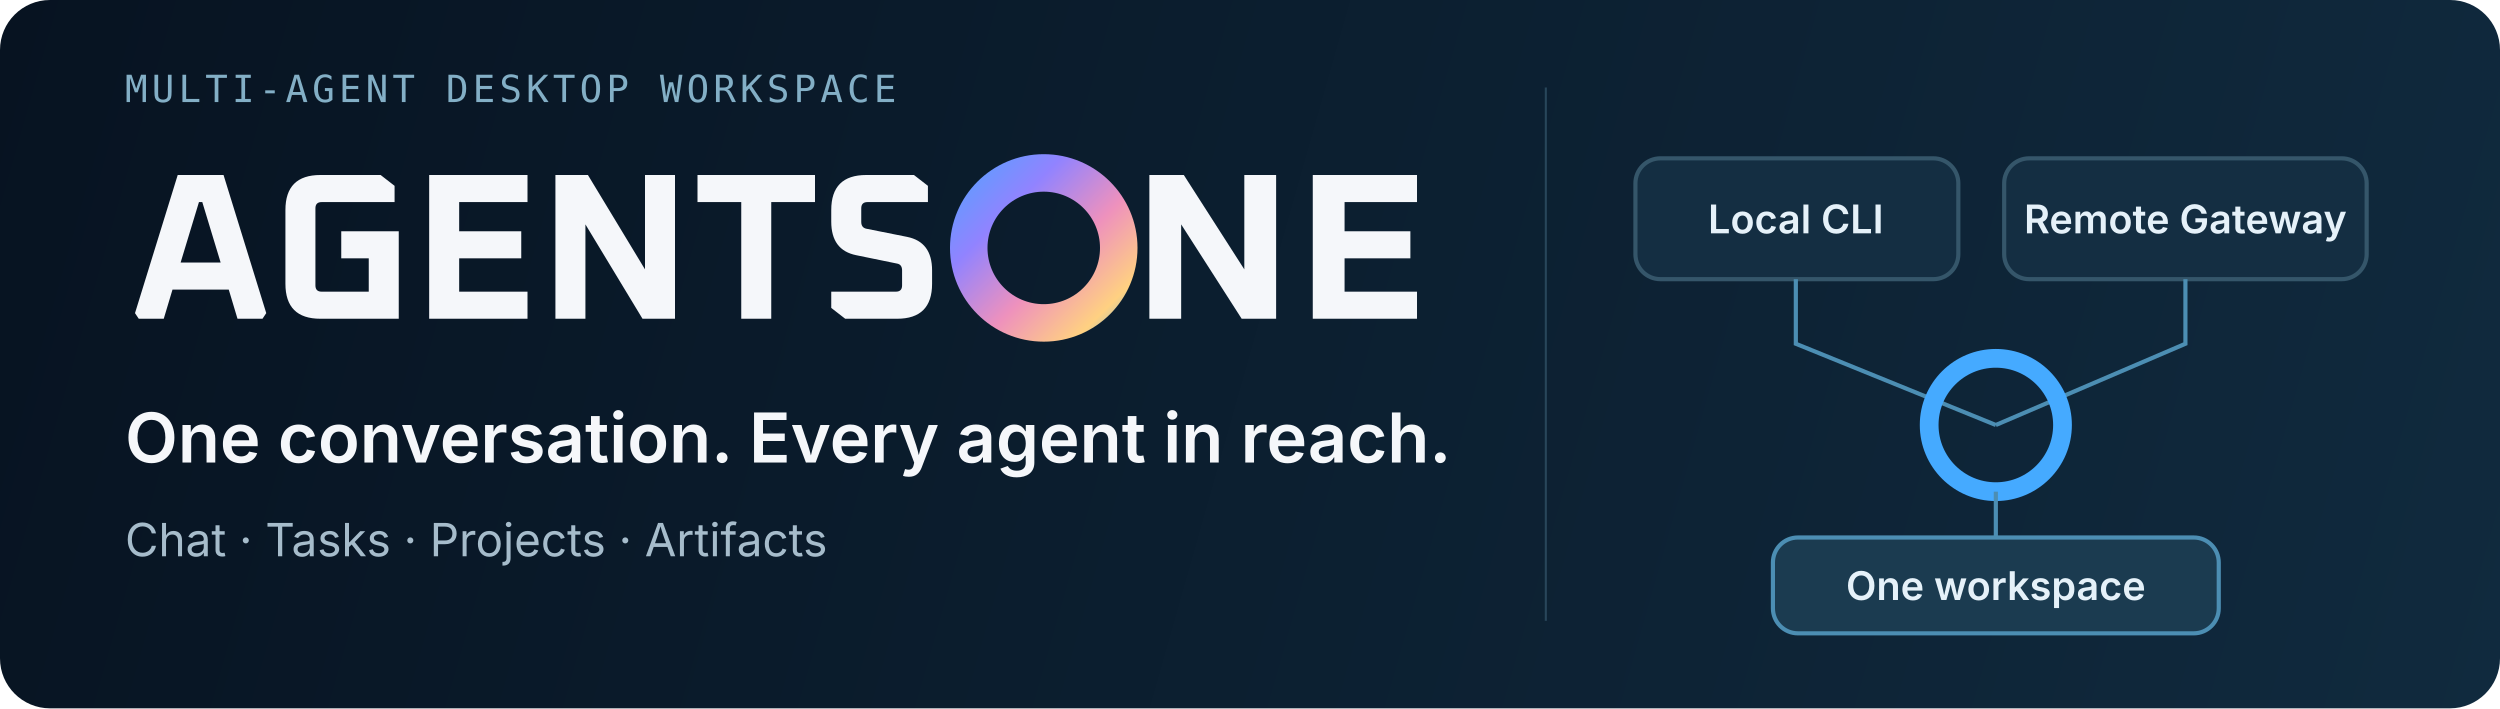
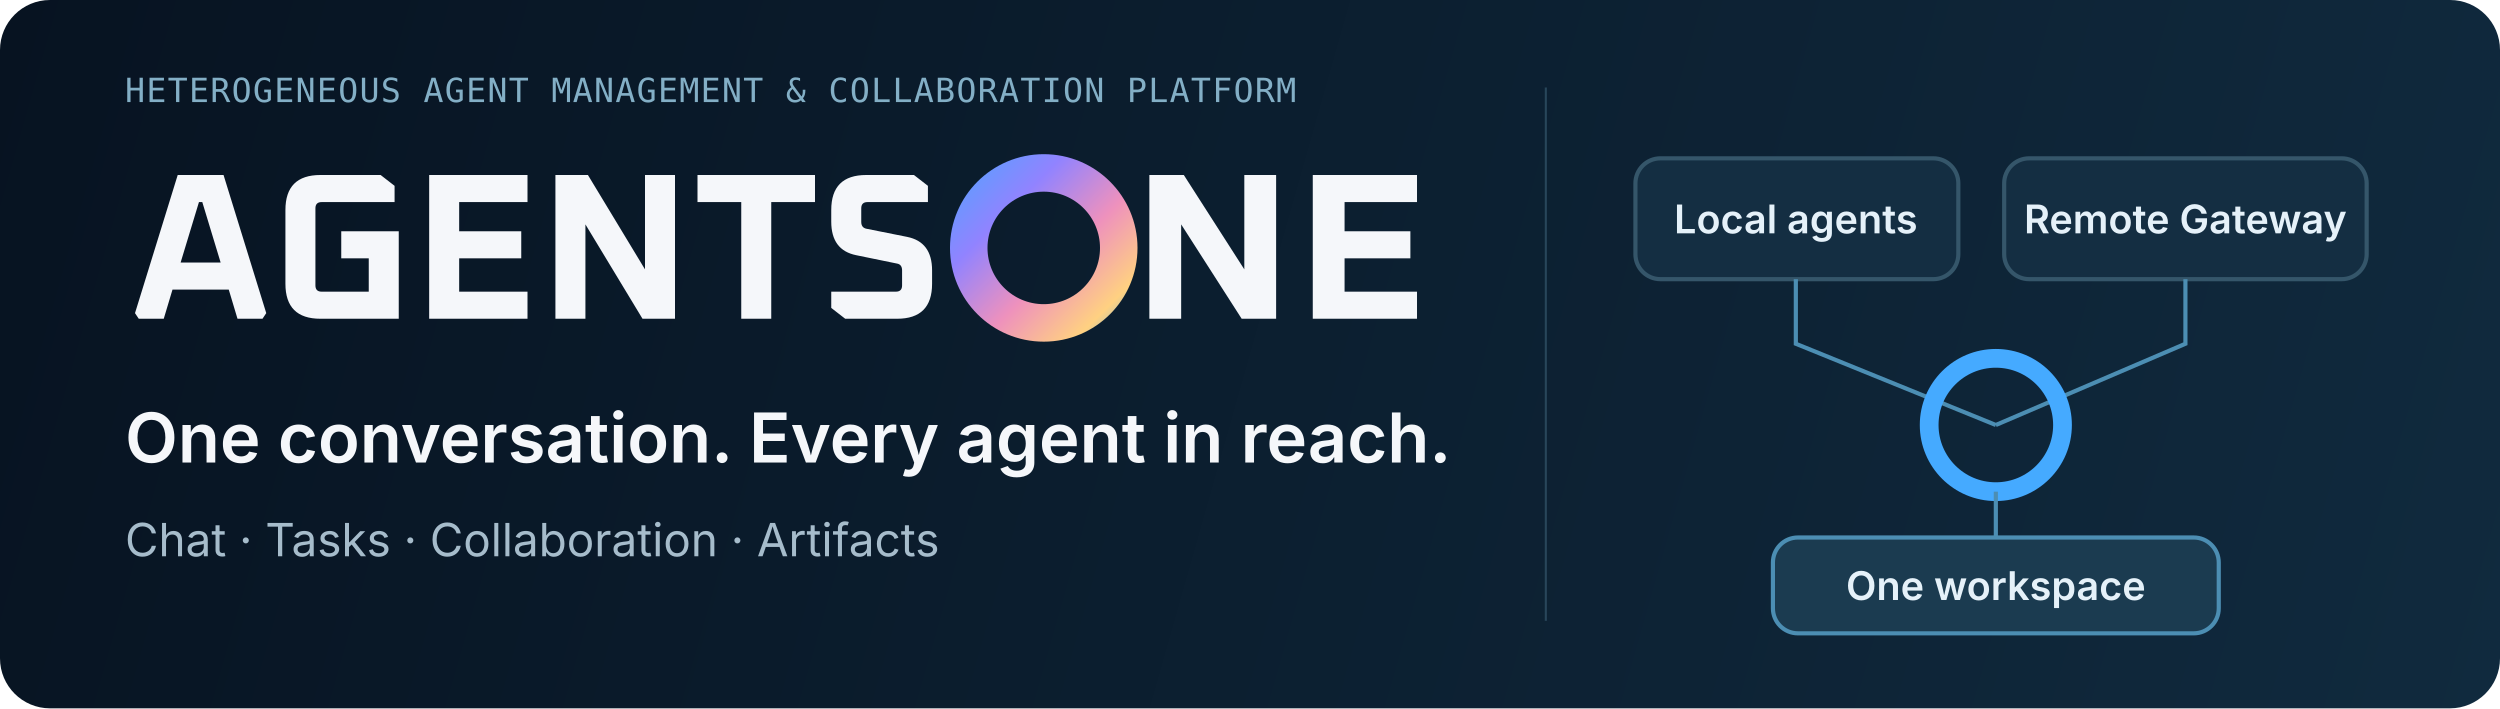
<svg xmlns="http://www.w3.org/2000/svg" width="1200" height="340" viewBox="0 0 1200 340" role="img" aria-labelledby="title desc">
  <defs>
    <linearGradient id="dawn" x1="406" y1="42" x2="500" y2="136" gradientUnits="userSpaceOnUse">
      <stop offset="0" stop-color="#45AAFF" />
      <stop offset=".32" stop-color="#9183FF" />
      <stop offset=".58" stop-color="#EE91BD" />
      <stop offset=".82" stop-color="#FFD181" />
      <stop offset="1" stop-color="#45AAFF" />
    </linearGradient>
    <linearGradient id="panel" x1="0" y1="0" x2="1200" y2="340" gradientUnits="userSpaceOnUse">
      <stop stop-color="#071321" />
      <stop offset="1" stop-color="#102A3E" />
    </linearGradient>
  </defs>
  <rect width="1200" height="340" rx="24" fill="url(#panel)" />
  <path d="M742 42V298" stroke="#28465A" stroke-width="1" />
-   <text x="60" y="49" fill="#83AFC6" font-family="ui-monospace, SFMono-Regular, Consolas, monospace" font-size="18" letter-spacing="2">MULTI-AGENT DESKTOP WORKSPACE</text>
+   <text x="60" y="49" fill="#83AFC6" font-family="ui-monospace, SFMono-Regular, Consolas, monospace" font-size="16" letter-spacing=".6">HETEROGENEOUS AGENT MANAGEMENT &amp; COLLABORATION PLATFORM</text>
  <g id="wordmark" transform="translate(48 29)">
    <path d="M18 27 223 690H443L648 27L630 0H510L468 140H198L156 0H36ZM237 270H429L341 560H325ZM740 168V522Q740 690 908 690H1197L1264 638V560H914Q884 560 884 530V160Q884 130 914 130H1140V290H1008V420H1284V0H908Q740 0 740 168ZM1430 0V690H1902V560H1574V420H1872V290H1574V130H1902V0ZM2036 0V690H2192L2466 237V690H2610V0H2454L2180 453V0Z M2718 560V690H3282V560H3072V0H2928V560ZM3360 52V130H3670Q3700 130 3700 160V232Q3700 261 3675 265L3480 305Q3360 329 3360 466V522Q3360 690 3528 690H3757L3824 638V560H3534Q3504 560 3504 530V465Q3504 437 3529 432L3724 393Q3844 369 3844 232V168Q3844 0 3676 0H3427Z" fill="#F5F7FA" transform="translate(15 124) scale(.1 -.1)" />
    <circle cx="453" cy="90" r="36" fill="none" stroke="url(#dawn)" stroke-width="18" />
    <path d="M82 0V690H238L512 237V690H656V0H500L226 453V0ZM822 0V690H1294V560H966V420H1264V290H966V130H1294V0Z" fill="#F5F7FA" transform="translate(495 124) scale(.106 -.1)" />
  </g>
  <text x="60" y="222" fill="#F5F7FA" font-family="-apple-system, BlinkMacSystemFont, Segoe UI, sans-serif" font-size="33" font-weight="600">One conversation. Every agent in reach.</text>
-   <text x="60" y="267" fill="#A6BCCB" font-family="-apple-system, BlinkMacSystemFont, Segoe UI, sans-serif" font-size="22">Chat · Tasks · Projects · Artifacts</text>
+   <text x="60" y="267" fill="#A6BCCB" font-family="-apple-system, BlinkMacSystemFont, Segoe UI, sans-serif" font-size="22">Chat · Tasks · Collaboration · Artifacts</text>
  <g id="runtime-flow" fill="none" stroke-width="2">
    <rect x="785" y="76" width="155" height="58" rx="12" fill="#142E42" stroke="#35566A" />
    <rect x="962" y="76" width="174" height="58" rx="12" fill="#142E42" stroke="#35566A" />
    <path d="M862 134V165L958 204M1049 134V165L958 204" stroke="#4C8EB3" />
    <circle cx="958" cy="204" r="32" stroke="url(#dawn)" stroke-width="9" />
    <path d="M958 236V258" stroke="#4C8EB3" />
    <rect x="851" y="258" width="214" height="46" rx="12" fill="#1B3B50" stroke="#4C8EB3" />
  </g>
  <g fill="#E5F1F9" font-family="-apple-system, BlinkMacSystemFont, Segoe UI, sans-serif" font-size="19" font-weight="600" text-anchor="middle">
-     <text x="862" y="112">Local CLI</text>
+     <text x="862" y="112">Local agents</text>
    <text x="1049" y="112">Remote Gateway</text>
    <text x="958" y="288">One workspace</text>
  </g>
</svg>
